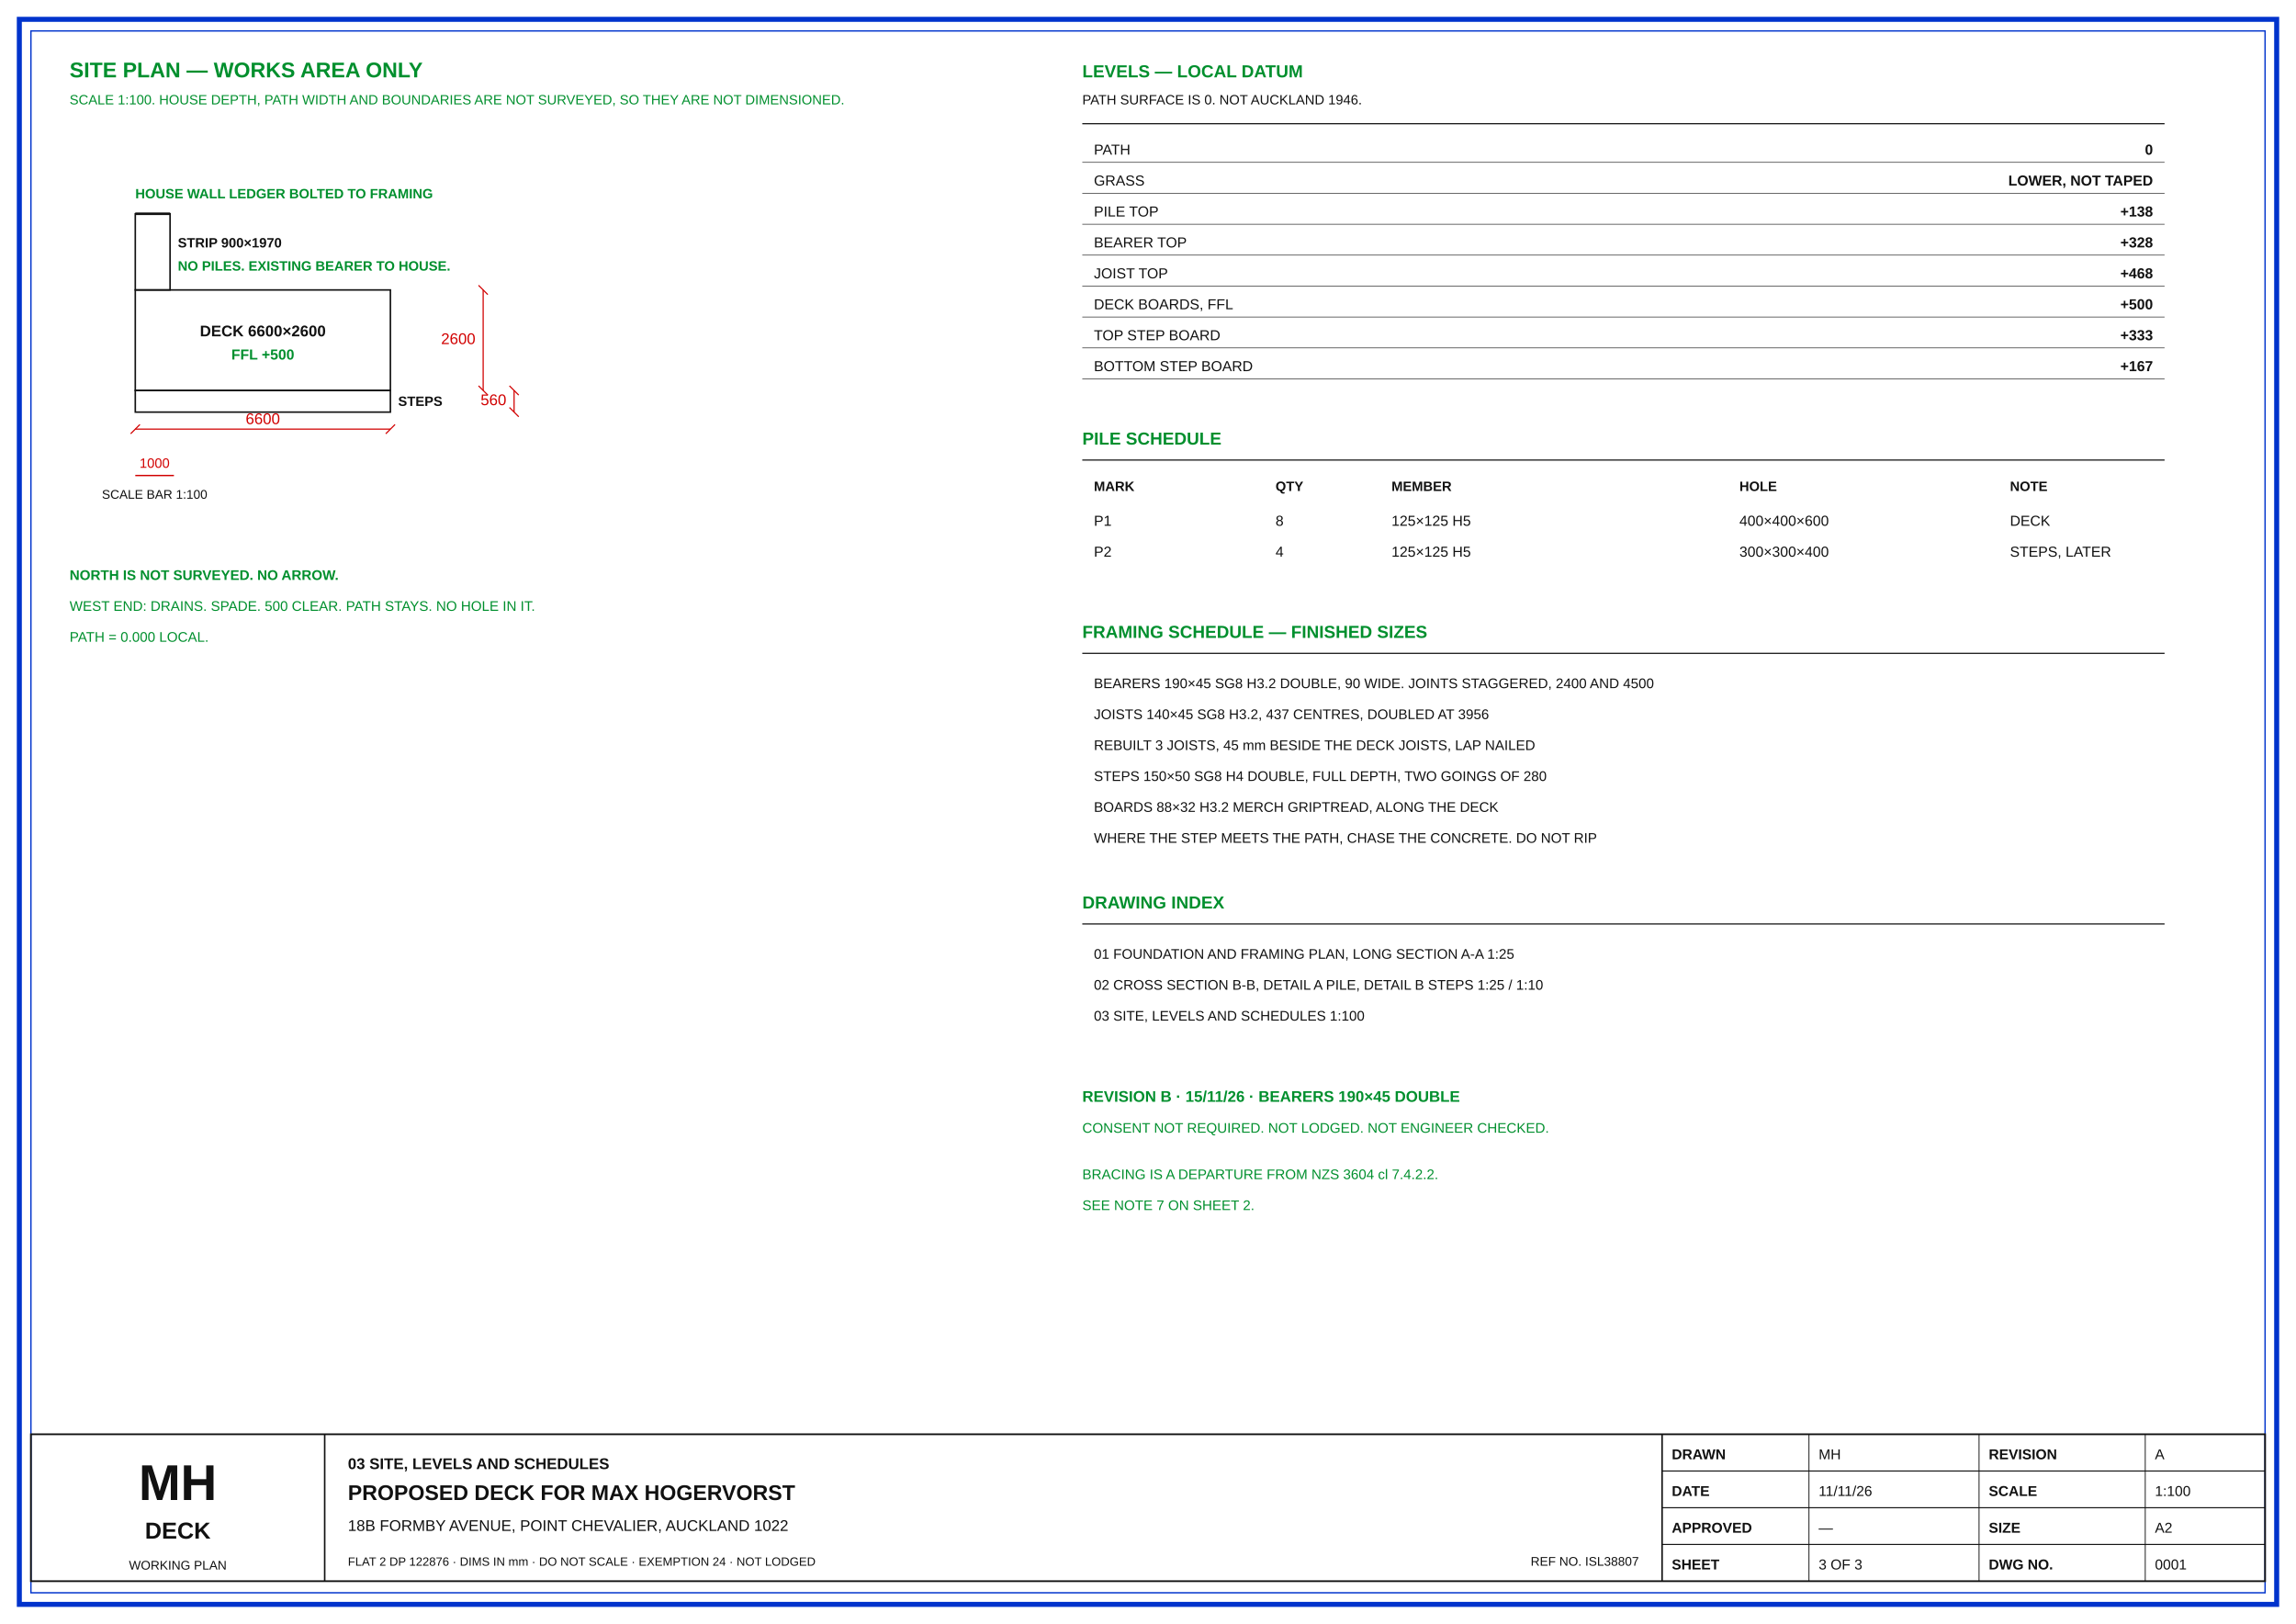
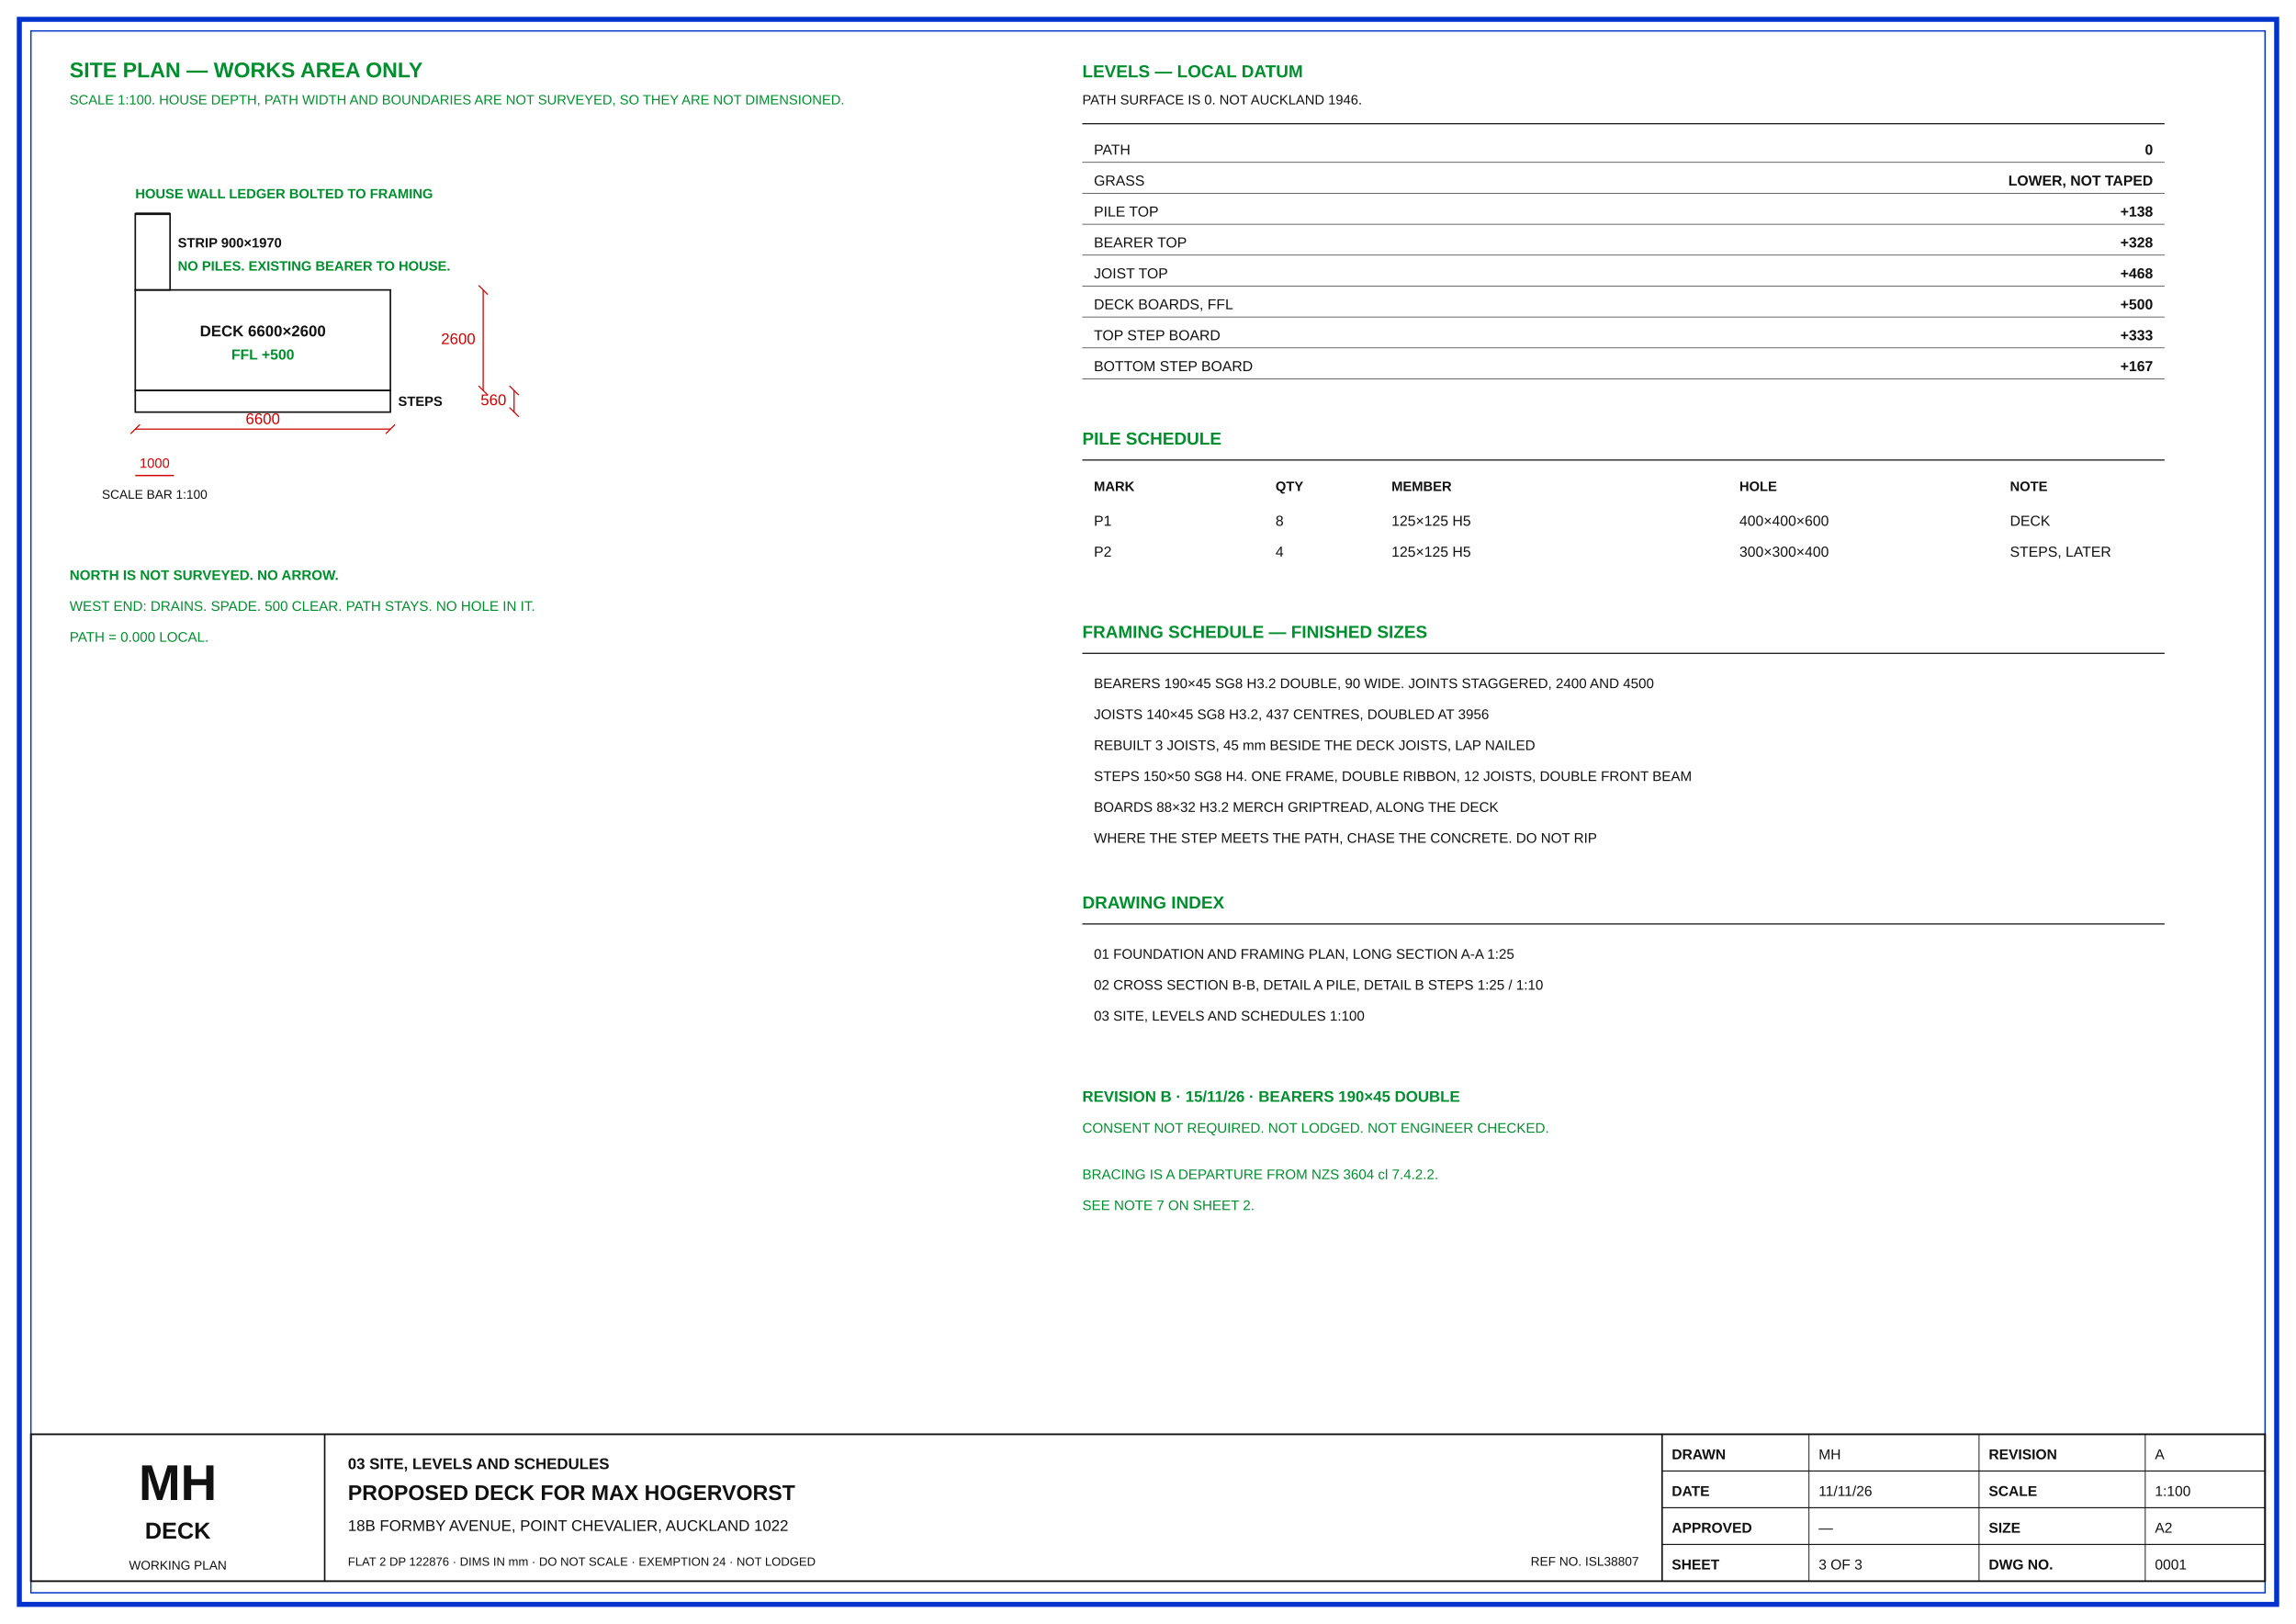
<svg xmlns="http://www.w3.org/2000/svg" viewBox="0 0 1188 840" role="img" aria-label="Sheet 3. Site of the works, levels and schedules. Ref ISL38807. Consent exempt, not lodged. Boundaries not surveyed.">
  <style>text{font-family:Arial,Helvetica,sans-serif}</style>
  <rect x="10.00" y="10.00" width="1168.00" height="820.00" fill="none" stroke="#0033cc" stroke-width="2.6" />
  <rect x="16.00" y="16.00" width="1156.00" height="808.00" fill="none" stroke="#0033cc" stroke-width="0.7" />
  <rect x="16.00" y="742.00" width="1156.00" height="76.00" fill="none" stroke="#111111" stroke-width="0.9" />
  <line x1="168.00" y1="742.00" x2="168.00" y2="818.00" stroke="#111111" stroke-width="0.8" fill="none" />
  <line x1="860.00" y1="742.00" x2="860.00" y2="818.00" stroke="#111111" stroke-width="0.8" fill="none" />
  <text x="92.00" y="776.00" font-size="26" font-weight="700" text-anchor="middle" fill="#111111">MH</text>
  <text x="92.00" y="796.00" font-size="12" font-weight="700" text-anchor="middle" fill="#111111">DECK</text>
  <text x="92.00" y="812.00" font-size="6.5" font-weight="500" text-anchor="middle" fill="#111111">WORKING PLAN</text>
  <text x="180.00" y="760.00" font-size="8" font-weight="700" text-anchor="start" fill="#111111">03  SITE, LEVELS AND SCHEDULES</text>
  <text x="180.00" y="776.00" font-size="11" font-weight="700" text-anchor="start" fill="#111111">PROPOSED DECK FOR MAX HOGERVORST</text>
  <text x="180.00" y="792.00" font-size="8" font-weight="500" text-anchor="start" fill="#111111">18B FORMBY AVENUE, POINT CHEVALIER, AUCKLAND 1022</text>
  <text x="180.00" y="810.00" font-size="6.2" font-weight="400" text-anchor="start" fill="#111111">FLAT 2 DP 122876 · DIMS IN mm · DO NOT SCALE · EXEMPTION 24 · NOT LODGED</text>
  <line x1="936.00" y1="742.00" x2="936.00" y2="761.00" stroke="#111111" stroke-width="0.45" fill="none" />
  <line x1="1024.00" y1="742.00" x2="1024.00" y2="761.00" stroke="#111111" stroke-width="0.45" fill="none" />
  <line x1="1110.00" y1="742.00" x2="1110.00" y2="761.00" stroke="#111111" stroke-width="0.45" fill="none" />
  <text x="865.00" y="754.92" font-size="7.4" font-weight="650" text-anchor="start" fill="#111111">DRAWN</text>
  <text x="941.00" y="754.92" font-size="7.4" font-weight="500" text-anchor="start" fill="#111111">MH</text>
  <text x="1029.00" y="754.92" font-size="7.4" font-weight="650" text-anchor="start" fill="#111111">REVISION</text>
  <text x="1115.00" y="754.92" font-size="7.4" font-weight="500" text-anchor="start" fill="#111111">A</text>
  <line x1="860.00" y1="761.00" x2="1172.00" y2="761.00" stroke="#111111" stroke-width="0.55" fill="none" />
  <line x1="936.00" y1="761.00" x2="936.00" y2="780.00" stroke="#111111" stroke-width="0.45" fill="none" />
  <line x1="1024.00" y1="761.00" x2="1024.00" y2="780.00" stroke="#111111" stroke-width="0.45" fill="none" />
  <line x1="1110.00" y1="761.00" x2="1110.00" y2="780.00" stroke="#111111" stroke-width="0.45" fill="none" />
  <text x="865.00" y="773.92" font-size="7.4" font-weight="650" text-anchor="start" fill="#111111">DATE</text>
  <text x="941.00" y="773.92" font-size="7.4" font-weight="500" text-anchor="start" fill="#111111">11/11/26</text>
  <text x="1029.00" y="773.92" font-size="7.4" font-weight="650" text-anchor="start" fill="#111111">SCALE</text>
  <text x="1115.00" y="773.92" font-size="7.4" font-weight="500" text-anchor="start" fill="#111111">1:100</text>
  <line x1="860.00" y1="780.00" x2="1172.00" y2="780.00" stroke="#111111" stroke-width="0.55" fill="none" />
  <line x1="936.00" y1="780.00" x2="936.00" y2="799.00" stroke="#111111" stroke-width="0.45" fill="none" />
  <line x1="1024.00" y1="780.00" x2="1024.00" y2="799.00" stroke="#111111" stroke-width="0.45" fill="none" />
  <line x1="1110.00" y1="780.00" x2="1110.00" y2="799.00" stroke="#111111" stroke-width="0.45" fill="none" />
  <text x="865.00" y="792.92" font-size="7.4" font-weight="650" text-anchor="start" fill="#111111">APPROVED</text>
  <text x="941.00" y="792.92" font-size="7.4" font-weight="500" text-anchor="start" fill="#111111">—</text>
  <text x="1029.00" y="792.92" font-size="7.4" font-weight="650" text-anchor="start" fill="#111111">SIZE</text>
  <text x="1115.00" y="792.92" font-size="7.4" font-weight="500" text-anchor="start" fill="#111111">A2</text>
  <line x1="860.00" y1="799.00" x2="1172.00" y2="799.00" stroke="#111111" stroke-width="0.55" fill="none" />
  <line x1="936.00" y1="799.00" x2="936.00" y2="818.00" stroke="#111111" stroke-width="0.45" fill="none" />
  <line x1="1024.00" y1="799.00" x2="1024.00" y2="818.00" stroke="#111111" stroke-width="0.45" fill="none" />
  <line x1="1110.00" y1="799.00" x2="1110.00" y2="818.00" stroke="#111111" stroke-width="0.45" fill="none" />
  <text x="865.00" y="811.92" font-size="7.4" font-weight="650" text-anchor="start" fill="#111111">SHEET</text>
  <text x="941.00" y="811.92" font-size="7.4" font-weight="500" text-anchor="start" fill="#111111">3 OF 3</text>
  <text x="1029.00" y="811.92" font-size="7.4" font-weight="650" text-anchor="start" fill="#111111">DWG NO.</text>
  <text x="1115.00" y="811.92" font-size="7.4" font-weight="500" text-anchor="start" fill="#111111">0001</text>
  <text x="848.00" y="810.00" font-size="6.5" font-weight="500" text-anchor="end" fill="#111111">REF NO. ISL38807</text>
  <text x="36.00" y="40.00" font-size="11" font-weight="700" text-anchor="start" fill="#008f2d">SITE PLAN — WORKS AREA ONLY</text>
  <text x="36.00" y="54.00" font-size="7" font-weight="500" text-anchor="start" fill="#008f2d">SCALE 1:100. HOUSE DEPTH, PATH WIDTH AND BOUNDARIES ARE NOT SURVEYED, SO THEY ARE NOT DIMENSIONED.</text>
  <line x1="70.00" y1="110.60" x2="88.00" y2="110.60" stroke="#111111" stroke-width="1.3" fill="none" />
  <text x="70.00" y="102.60" font-size="7" font-weight="600" text-anchor="start" fill="#008f2d">HOUSE WALL  LEDGER BOLTED TO FRAMING</text>
  <rect x="70.00" y="110.60" width="18.00" height="39.40" fill="none" stroke="#111111" stroke-width="0.8" />
  <text x="92.00" y="128.00" font-size="7" font-weight="600" text-anchor="start" fill="#111111">STRIP 900×1970</text>
  <text x="92.00" y="140.00" font-size="7" font-weight="600" text-anchor="start" fill="#008f2d">NO PILES. EXISTING BEARER TO HOUSE.</text>
  <rect x="70.00" y="150.00" width="132.00" height="52.00" fill="none" stroke="#111111" stroke-width="0.8" />
  <text x="136.00" y="174.00" font-size="8" font-weight="700" text-anchor="middle" fill="#111111">DECK 6600×2600</text>
  <text x="136.00" y="186.00" font-size="7.5" font-weight="600" text-anchor="middle" fill="#008f2d">FFL +500</text>
  <rect x="70.00" y="202.00" width="132.00" height="11.20" fill="none" stroke="#111111" stroke-width="0.8" />
  <text x="206.00" y="210.00" font-size="7" font-weight="600" text-anchor="start" fill="#111111">STEPS</text>
  <line x1="70.00" y1="222.00" x2="202.00" y2="222.00" stroke="#d10000" stroke-width="0.6" fill="none" />
  <line x1="67.60" y1="224.40" x2="72.40" y2="219.60" stroke="#d10000" stroke-width="0.6" fill="none" />
  <line x1="199.60" y1="224.40" x2="204.40" y2="219.60" stroke="#d10000" stroke-width="0.6" fill="none" />
  <text x="136.00" y="219.40" font-size="8" font-weight="500" text-anchor="middle" fill="#d10000">6600</text>
  <line x1="250.00" y1="150.00" x2="250.00" y2="202.00" stroke="#d10000" stroke-width="0.6" fill="none" />
  <line x1="247.60" y1="147.60" x2="252.40" y2="152.40" stroke="#d10000" stroke-width="0.6" fill="none" />
  <line x1="247.60" y1="199.60" x2="252.40" y2="204.40" stroke="#d10000" stroke-width="0.6" fill="none" />
  <text x="246.00" y="178.00" font-size="8" font-weight="500" text-anchor="end" fill="#d10000">2600</text>
  <line x1="266.00" y1="202.00" x2="266.00" y2="213.20" stroke="#d10000" stroke-width="0.6" fill="none" />
  <line x1="263.60" y1="199.60" x2="268.40" y2="204.40" stroke="#d10000" stroke-width="0.6" fill="none" />
  <line x1="263.60" y1="210.80" x2="268.40" y2="215.60" stroke="#d10000" stroke-width="0.6" fill="none" />
  <text x="262.00" y="209.60" font-size="8" font-weight="500" text-anchor="end" fill="#d10000">560</text>
  <line x1="70.00" y1="246.00" x2="90.00" y2="246.00" stroke="#d10000" stroke-width="0.7" fill="none" />
  <text x="80.00" y="242.00" font-size="7" font-weight="500" text-anchor="middle" fill="#d10000">1000</text>
  <text x="80.00" y="258.00" font-size="6.5" font-weight="500" text-anchor="middle" fill="#111111">SCALE BAR 1:100</text>
  <text x="36.00" y="300.00" font-size="7.2" font-weight="600" text-anchor="start" fill="#008f2d">NORTH IS NOT SURVEYED. NO ARROW.</text>
  <text x="36.00" y="316.00" font-size="7.2" font-weight="500" text-anchor="start" fill="#008f2d">WEST END: DRAINS. SPADE. 500 CLEAR. PATH STAYS. NO HOLE IN IT.</text>
  <text x="36.00" y="332.00" font-size="7.2" font-weight="500" text-anchor="start" fill="#008f2d">PATH = 0.000 LOCAL.</text>
  <text x="560.00" y="40.00" font-size="9" font-weight="700" text-anchor="start" fill="#008f2d">LEVELS — LOCAL DATUM</text>
  <text x="560.00" y="54.00" font-size="7" font-weight="500" text-anchor="start" fill="#111111">PATH SURFACE IS 0. NOT AUCKLAND 1946.</text>
  <line x1="560.00" y1="64.00" x2="1120.00" y2="64.00" stroke="#111111" stroke-width="0.6" fill="none" />
  <text x="566.00" y="80.00" font-size="7.5" font-weight="500" text-anchor="start" fill="#111111">PATH</text>
  <text x="1114.00" y="80.00" font-size="7.5" font-weight="600" text-anchor="end" fill="#111111">0</text>
  <line x1="560.00" y1="84.00" x2="1120.00" y2="84.00" stroke="#111111" stroke-width="0.3" fill="none" />
  <text x="566.00" y="96.00" font-size="7.5" font-weight="500" text-anchor="start" fill="#111111">GRASS</text>
  <text x="1114.00" y="96.00" font-size="7.5" font-weight="600" text-anchor="end" fill="#111111">LOWER, NOT TAPED</text>
  <line x1="560.00" y1="100.00" x2="1120.00" y2="100.00" stroke="#111111" stroke-width="0.3" fill="none" />
  <text x="566.00" y="112.00" font-size="7.5" font-weight="500" text-anchor="start" fill="#111111">PILE TOP</text>
  <text x="1114.00" y="112.00" font-size="7.5" font-weight="600" text-anchor="end" fill="#111111">+138</text>
  <line x1="560.00" y1="116.00" x2="1120.00" y2="116.00" stroke="#111111" stroke-width="0.3" fill="none" />
  <text x="566.00" y="128.00" font-size="7.5" font-weight="500" text-anchor="start" fill="#111111">BEARER TOP</text>
  <text x="1114.00" y="128.00" font-size="7.5" font-weight="600" text-anchor="end" fill="#111111">+328</text>
  <line x1="560.00" y1="132.00" x2="1120.00" y2="132.00" stroke="#111111" stroke-width="0.3" fill="none" />
  <text x="566.00" y="144.00" font-size="7.5" font-weight="500" text-anchor="start" fill="#111111">JOIST TOP</text>
  <text x="1114.00" y="144.00" font-size="7.5" font-weight="600" text-anchor="end" fill="#111111">+468</text>
  <line x1="560.00" y1="148.00" x2="1120.00" y2="148.00" stroke="#111111" stroke-width="0.3" fill="none" />
  <text x="566.00" y="160.00" font-size="7.5" font-weight="500" text-anchor="start" fill="#111111">DECK BOARDS, FFL</text>
  <text x="1114.00" y="160.00" font-size="7.5" font-weight="600" text-anchor="end" fill="#111111">+500</text>
  <line x1="560.00" y1="164.00" x2="1120.00" y2="164.00" stroke="#111111" stroke-width="0.3" fill="none" />
  <text x="566.00" y="176.00" font-size="7.5" font-weight="500" text-anchor="start" fill="#111111">TOP STEP BOARD</text>
  <text x="1114.00" y="176.00" font-size="7.5" font-weight="600" text-anchor="end" fill="#111111">+333</text>
  <line x1="560.00" y1="180.00" x2="1120.00" y2="180.00" stroke="#111111" stroke-width="0.3" fill="none" />
  <text x="566.00" y="192.00" font-size="7.5" font-weight="500" text-anchor="start" fill="#111111">BOTTOM STEP BOARD</text>
  <text x="1114.00" y="192.00" font-size="7.5" font-weight="600" text-anchor="end" fill="#111111">+167</text>
  <line x1="560.00" y1="196.00" x2="1120.00" y2="196.00" stroke="#111111" stroke-width="0.3" fill="none" />
  <text x="560.00" y="230.00" font-size="9" font-weight="700" text-anchor="start" fill="#008f2d">PILE SCHEDULE</text>
  <line x1="560.00" y1="238.00" x2="1120.00" y2="238.00" stroke="#111111" stroke-width="0.6" fill="none" />
  <text x="566.00" y="254.00" font-size="7" font-weight="700" text-anchor="start" fill="#111111">MARK</text>
  <text x="660.00" y="254.00" font-size="7" font-weight="700" text-anchor="start" fill="#111111">QTY</text>
  <text x="720.00" y="254.00" font-size="7" font-weight="700" text-anchor="start" fill="#111111">MEMBER</text>
  <text x="900.00" y="254.00" font-size="7" font-weight="700" text-anchor="start" fill="#111111">HOLE</text>
  <text x="1040.00" y="254.00" font-size="7" font-weight="700" text-anchor="start" fill="#111111">NOTE</text>
  <text x="566.00" y="272.00" font-size="7.5" font-weight="500" text-anchor="start" fill="#111111">P1</text>
  <text x="660.00" y="272.00" font-size="7.5" font-weight="500" text-anchor="start" fill="#111111">8</text>
  <text x="720.00" y="272.00" font-size="7.5" font-weight="500" text-anchor="start" fill="#111111">125×125 H5</text>
  <text x="900.00" y="272.00" font-size="7.5" font-weight="500" text-anchor="start" fill="#111111">400×400×600</text>
  <text x="1040.00" y="272.00" font-size="7.5" font-weight="500" text-anchor="start" fill="#111111">DECK</text>
  <text x="566.00" y="288.00" font-size="7.5" font-weight="500" text-anchor="start" fill="#111111">P2</text>
  <text x="660.00" y="288.00" font-size="7.5" font-weight="500" text-anchor="start" fill="#111111">4</text>
  <text x="720.00" y="288.00" font-size="7.5" font-weight="500" text-anchor="start" fill="#111111">125×125 H5</text>
  <text x="900.00" y="288.00" font-size="7.5" font-weight="500" text-anchor="start" fill="#111111">300×300×400</text>
  <text x="1040.00" y="288.00" font-size="7.5" font-weight="500" text-anchor="start" fill="#111111">STEPS, LATER</text>
  <text x="560.00" y="330.00" font-size="9" font-weight="700" text-anchor="start" fill="#008f2d">FRAMING SCHEDULE — FINISHED SIZES</text>
  <line x1="560.00" y1="338.00" x2="1120.00" y2="338.00" stroke="#111111" stroke-width="0.6" fill="none" />
  <text x="566.00" y="356.00" font-size="7.2" font-weight="500" text-anchor="start" fill="#111111">BEARERS  190×45 SG8 H3.2 DOUBLE, 90 WIDE. JOINTS STAGGERED, 2400 AND 4500</text>
  <text x="566.00" y="372.00" font-size="7.2" font-weight="500" text-anchor="start" fill="#111111">JOISTS  140×45 SG8 H3.2, 437 CENTRES, DOUBLED AT 3956</text>
  <text x="566.00" y="388.00" font-size="7.2" font-weight="500" text-anchor="start" fill="#111111">REBUILT  3 JOISTS, 45 mm BESIDE THE DECK JOISTS, LAP NAILED</text>
-   <text x="566.00" y="404.00" font-size="7.2" font-weight="500" text-anchor="start" fill="#111111">STEPS  150×50 SG8 H4 DOUBLE, FULL DEPTH, TWO GOINGS OF 280</text>
+   <text x="566.00" y="404.00" font-size="7.2" font-weight="500" text-anchor="start" fill="#111111">STEPS  150×50 SG8 H4. ONE FRAME, DOUBLE RIBBON, 12 JOISTS, DOUBLE FRONT BEAM</text>
  <text x="566.00" y="420.00" font-size="7.2" font-weight="500" text-anchor="start" fill="#111111">BOARDS  88×32 H3.2 MERCH GRIPTREAD, ALONG THE DECK</text>
  <text x="566.00" y="436.00" font-size="7.2" font-weight="500" text-anchor="start" fill="#111111">WHERE THE STEP MEETS THE PATH, CHASE THE CONCRETE. DO NOT RIP</text>
  <text x="560.00" y="470.00" font-size="9" font-weight="700" text-anchor="start" fill="#008f2d">DRAWING INDEX</text>
  <line x1="560.00" y1="478.00" x2="1120.00" y2="478.00" stroke="#111111" stroke-width="0.6" fill="none" />
  <text x="566.00" y="496.00" font-size="7.2" font-weight="500" text-anchor="start" fill="#111111">01  FOUNDATION AND FRAMING PLAN, LONG SECTION A-A   1:25</text>
  <text x="566.00" y="512.00" font-size="7.2" font-weight="500" text-anchor="start" fill="#111111">02  CROSS SECTION B-B, DETAIL A PILE, DETAIL B STEPS  1:25 / 1:10</text>
  <text x="566.00" y="528.00" font-size="7.2" font-weight="500" text-anchor="start" fill="#111111">03  SITE, LEVELS AND SCHEDULES   1:100</text>
  <text x="560.00" y="570.00" font-size="8" font-weight="700" text-anchor="start" fill="#008f2d">REVISION B  ·  15/11/26  ·  BEARERS 190×45 DOUBLE</text>
  <text x="560.00" y="586.00" font-size="7.2" font-weight="500" text-anchor="start" fill="#008f2d">CONSENT NOT REQUIRED. NOT LODGED. NOT ENGINEER CHECKED.</text>
  <text x="560.00" y="610.00" font-size="7.2" font-weight="500" text-anchor="start" fill="#008f2d">BRACING IS A DEPARTURE FROM NZS 3604 cl 7.4.2.2.</text>
  <text x="560.00" y="626.00" font-size="7.2" font-weight="500" text-anchor="start" fill="#008f2d">SEE NOTE 7 ON SHEET 2.</text>
</svg>
